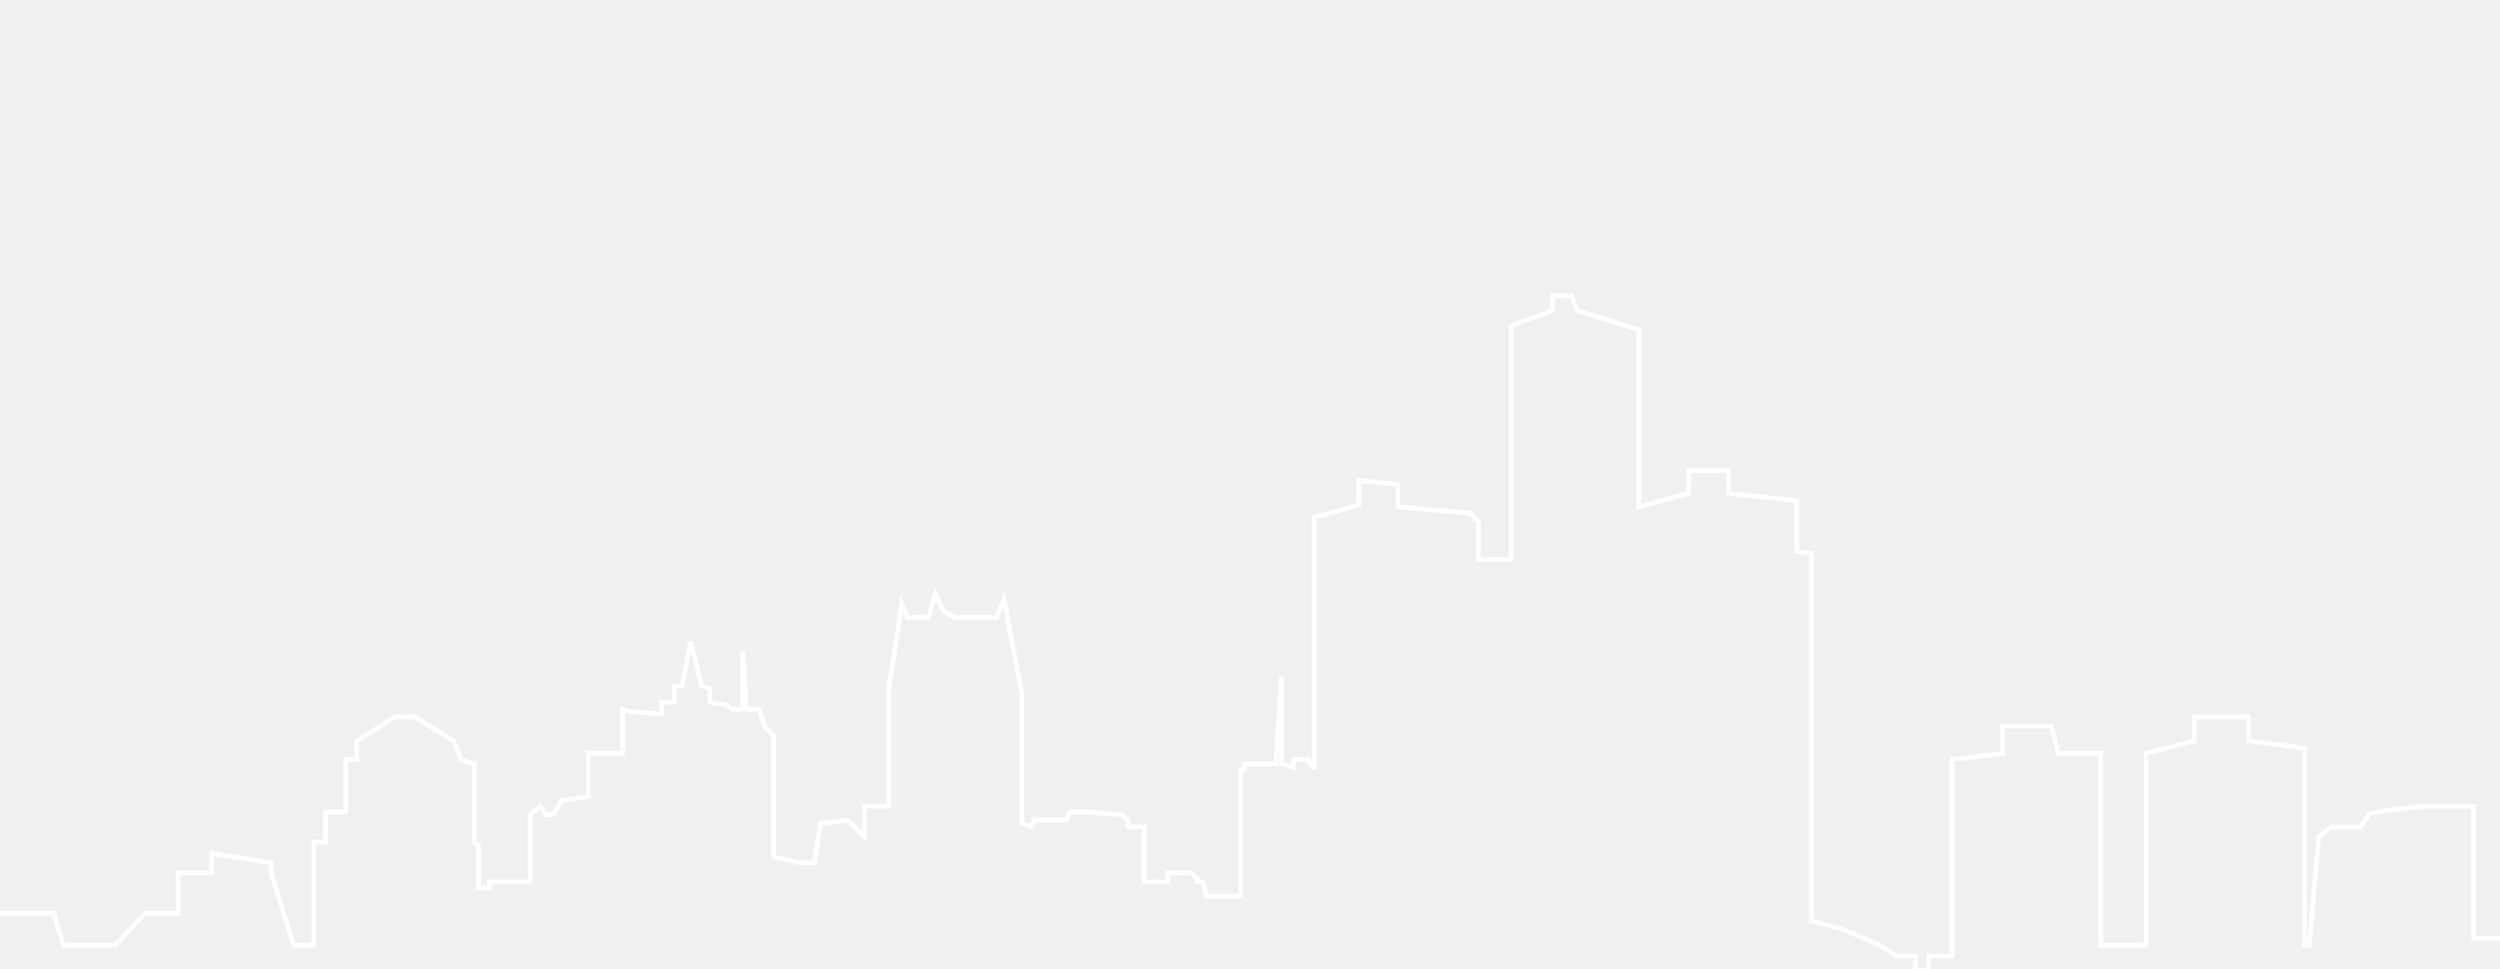
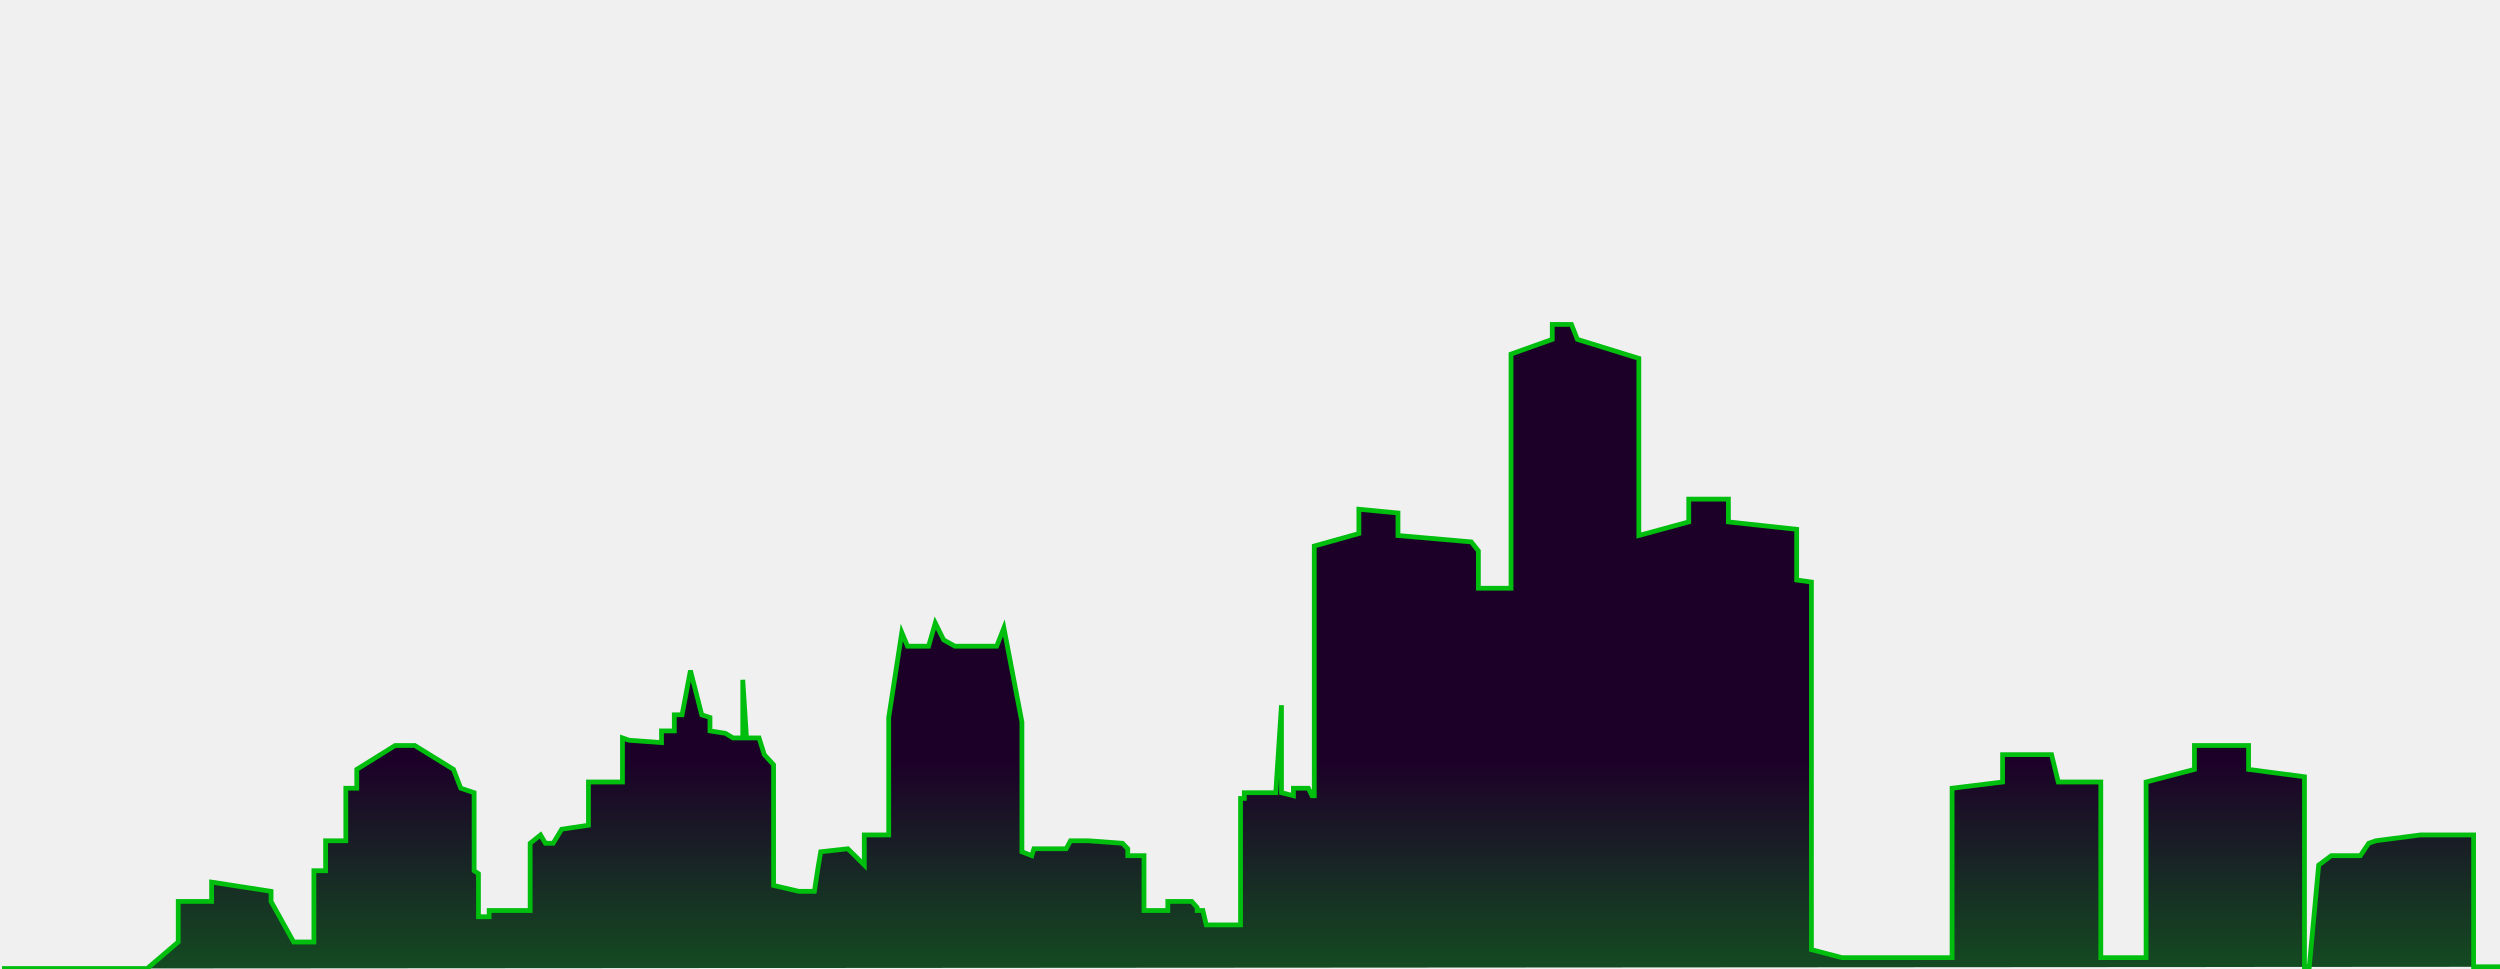
<svg xmlns="http://www.w3.org/2000/svg" width="524px" height="203px" viewBox="0 0 524 203" version="1.1">
+   <defs>
+     <linearGradient x1="61.242%" y1="67.811%" x2="61.242%" y2="177.236%" id="linearGradient-1">
+       <stop stop-color="#1C0028" offset="0%" />
+       <stop stop-color="#00FE12" offset="100%" />
+     </linearGradient>
+   </defs>
  <g id="detroit-skyline" stroke="none" stroke-width="1" fill="none" fill-rule="evenodd">
-     <polyline id="Path-8" stroke="#FFFFFF" points="0 191.439 11.268 191.439 13.302 198.114 24.147 198.114 30.431 191.439 37.357 191.439 37.357 182.939 44.356 182.939 44.356 178.893 56.811 180.826 56.811 182.939 61.544 198.114 65.793 198.114 65.793 176.506 68.246 176.506 68.246 170.223 72.482 170.223 72.482 159.213 74.778 159.213 74.778 155.265 82.82 150.258 86.94 150.258 95.057 155.265 96.576 159.213 99.375 160.149 99.375 176.506 100.283 177.128 100.283 186.146 102.527 186.146 102.527 184.849 111.121 184.849 111.121 170.752 113.297 169.001 114.321 170.752 115.938 170.752 117.733 167.802 123.34 166.971 123.34 157.911 130.468 157.911 130.468 148.668 131.82 149.148 138.651 149.654 138.651 147.195 141.333 147.195 141.333 143.822 142.961 143.822 144.715 134.542 147.086 143.822 148.809 144.387 148.809 147.195 152.046 147.705 153.632 148.668 155.685 148.668 155.685 136.485 156.466 148.668 159.095 148.668 160.193 152.172 162.144 154.294 162.144 179.587 167.447 180.826 170.694 180.826 171.456 175.867 172.021 172.535 177.711 171.902 181.157 175.317 181.157 169.001 186.275 169.001 186.275 144.387 189.018 126.575 190.211 129.44 194.631 129.44 196.034 124.585 197.791 128.126 200.145 129.44 208.907 129.44 210.411 125.609 214.194 145.336 214.194 172.535 216.262 173.348 216.707 171.902 223.472 171.902 224.38 170.223 228.054 170.223 235.289 170.752 236.376 171.902 236.376 173.348 239.781 173.348 239.781 184.849 244.774 184.849 244.774 182.939 249.796 182.939 250.927 184.248 250.927 184.849 252.127 184.849 252.83 187.858 260.019 187.858 260.019 161.349 260.805 161.349 260.805 160.149 267.397 160.149 268.596 141.817 268.596 160.149 271.103 160.784 271.103 159.213 274.239 159.213 274.991 160.784 275.469 160.784 275.469 108.446 284.821 105.834 284.821 100.742 293.016 101.524 293.016 106.243 308.379 107.584 309.866 109.467 309.866 117.293 316.713 117.293 316.713 68.214 325.355 65.132 325.355 62 329.379 62 330.616 65.132 343.499 69.116 343.499 106.243 353.963 103.392 353.963 98.617 362.271 98.617 362.271 103.392 376.58 104.946 376.58 115.567 379.673 116.005 379.673 193.045 386.045 194.718 393.982 198.114 397.394 200.385 401.47 200.385 401.47 203.404 404.199 203.404 404.199 200.385 409.157 200.385 409.157 159.213 419.74 157.911 419.74 152.172 430.008 152.172 431.409 157.911 440.328 157.911 440.328 198.114 449.82 198.114 449.82 157.911 459.954 155.265 459.954 150.258 471.301 150.258 471.301 155.265 483.017 156.813 483.017 198.114 484.026 198.114 485.998 175.317 488.638 173.348 494.732 173.348 496.476 170.752 497.995 170.223 507.346 169.001 518.468 169.001 518.468 196.641 524.472 196.641" />
+     <polyline id="Path-8" stroke="#00BE0E" fill="url(#linearGradient-1)" points="0.423 203 11.691 203 30.854 203 37.357 197.439 37.357 188.939 44.356 188.939 44.356 184.893 56.811 186.826 56.811 188.939 61.544 197.439 65.793 197.439 65.793 182.506 68.246 182.506 68.246 176.223 72.482 176.223 72.482 165.213 74.778 165.213 74.778 161.265 82.82 156.258 86.94 156.258 95.057 161.265 96.576 165.213 99.375 166.149 99.375 182.506 100.283 183.128 100.283 192.146 102.527 192.146 102.527 190.849 111.121 190.849 111.121 176.752 113.297 175.001 114.321 176.752 115.938 176.752 117.733 173.802 123.34 172.971 123.34 163.911 130.468 163.911 130.468 154.668 131.82 155.148 138.651 155.654 138.651 153.195 141.333 153.195 141.333 149.822 142.961 149.822 144.715 140.542 147.086 149.822 148.809 150.387 148.809 153.195 152.046 153.705 153.632 154.668 155.685 154.668 155.685 142.485 156.466 154.668 159.095 154.668 160.193 158.172 162.144 160.294 162.144 185.587 167.447 186.826 170.694 186.826 171.456 181.867 172.021 178.535 177.711 177.902 181.157 181.317 181.157 175.001 186.275 175.001 186.275 150.387 189.018 132.575 190.211 135.44 194.631 135.44 196.034 130.585 197.791 134.126 200.145 135.44 208.907 135.44 210.411 131.609 214.194 151.336 214.194 178.535 216.262 179.348 216.707 177.902 223.472 177.902 224.38 176.223 228.054 176.223 235.289 176.752 236.376 177.902 236.376 179.348 239.781 179.348 239.781 190.849 244.774 190.849 244.774 188.939 249.796 188.939 250.927 190.248 250.927 190.849 252.127 190.849 252.83 193.858 260.019 193.858 260.019 167.349 260.805 167.349 260.805 166.149 267.397 166.149 268.596 147.817 268.596 166.149 271.103 166.784 271.103 165.213 274.239 165.213 274.991 166.784 275.469 166.784 275.469 114.446 284.821 111.834 284.821 106.742 293.016 107.524 293.016 112.243 308.379 113.584 309.866 115.467 309.866 123.293 316.713 123.293 316.713 74.214 325.355 71.132 325.355 68 329.379 68 330.616 71.132 343.499 75.116 343.499 112.243 353.963 109.392 353.963 104.617 362.271 104.617 362.271 109.392 376.58 110.946 376.58 121.567 379.673 122.005 379.673 199.045 386.045 200.718 409.157 200.718 409.157 165.213 419.74 163.911 419.74 158.172 430.008 158.172 431.409 163.911 440.328 163.911 440.328 200.718 449.82 200.718 449.82 163.911 459.954 161.265 459.954 156.258 471.301 156.258 471.301 161.265 483.017 162.813 483.017 202.641 484.026 202.641 485.998 181.317 488.638 179.348 494.732 179.348 496.476 176.752 497.995 176.223 507.346 175.001 518.468 175.001 518.468 202.641 524.472 202.641" />
  </g>
</svg>
